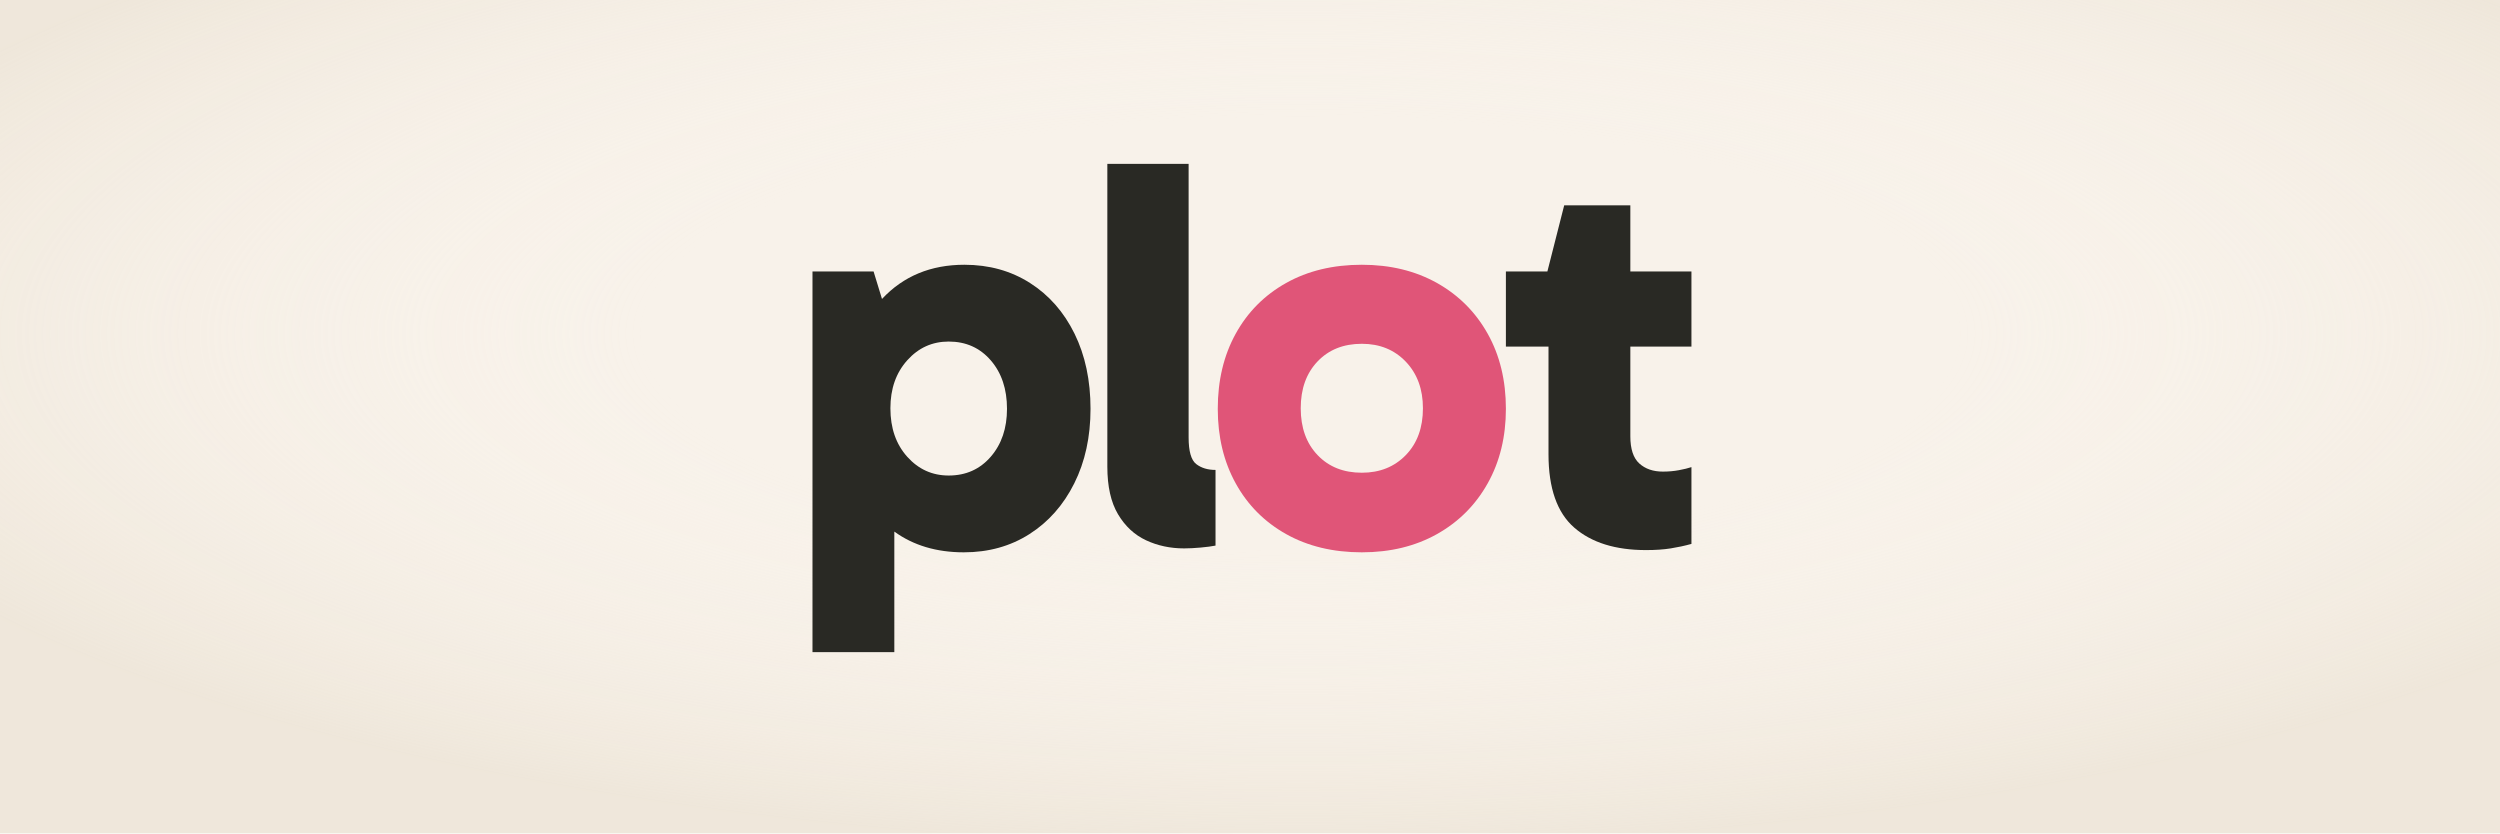
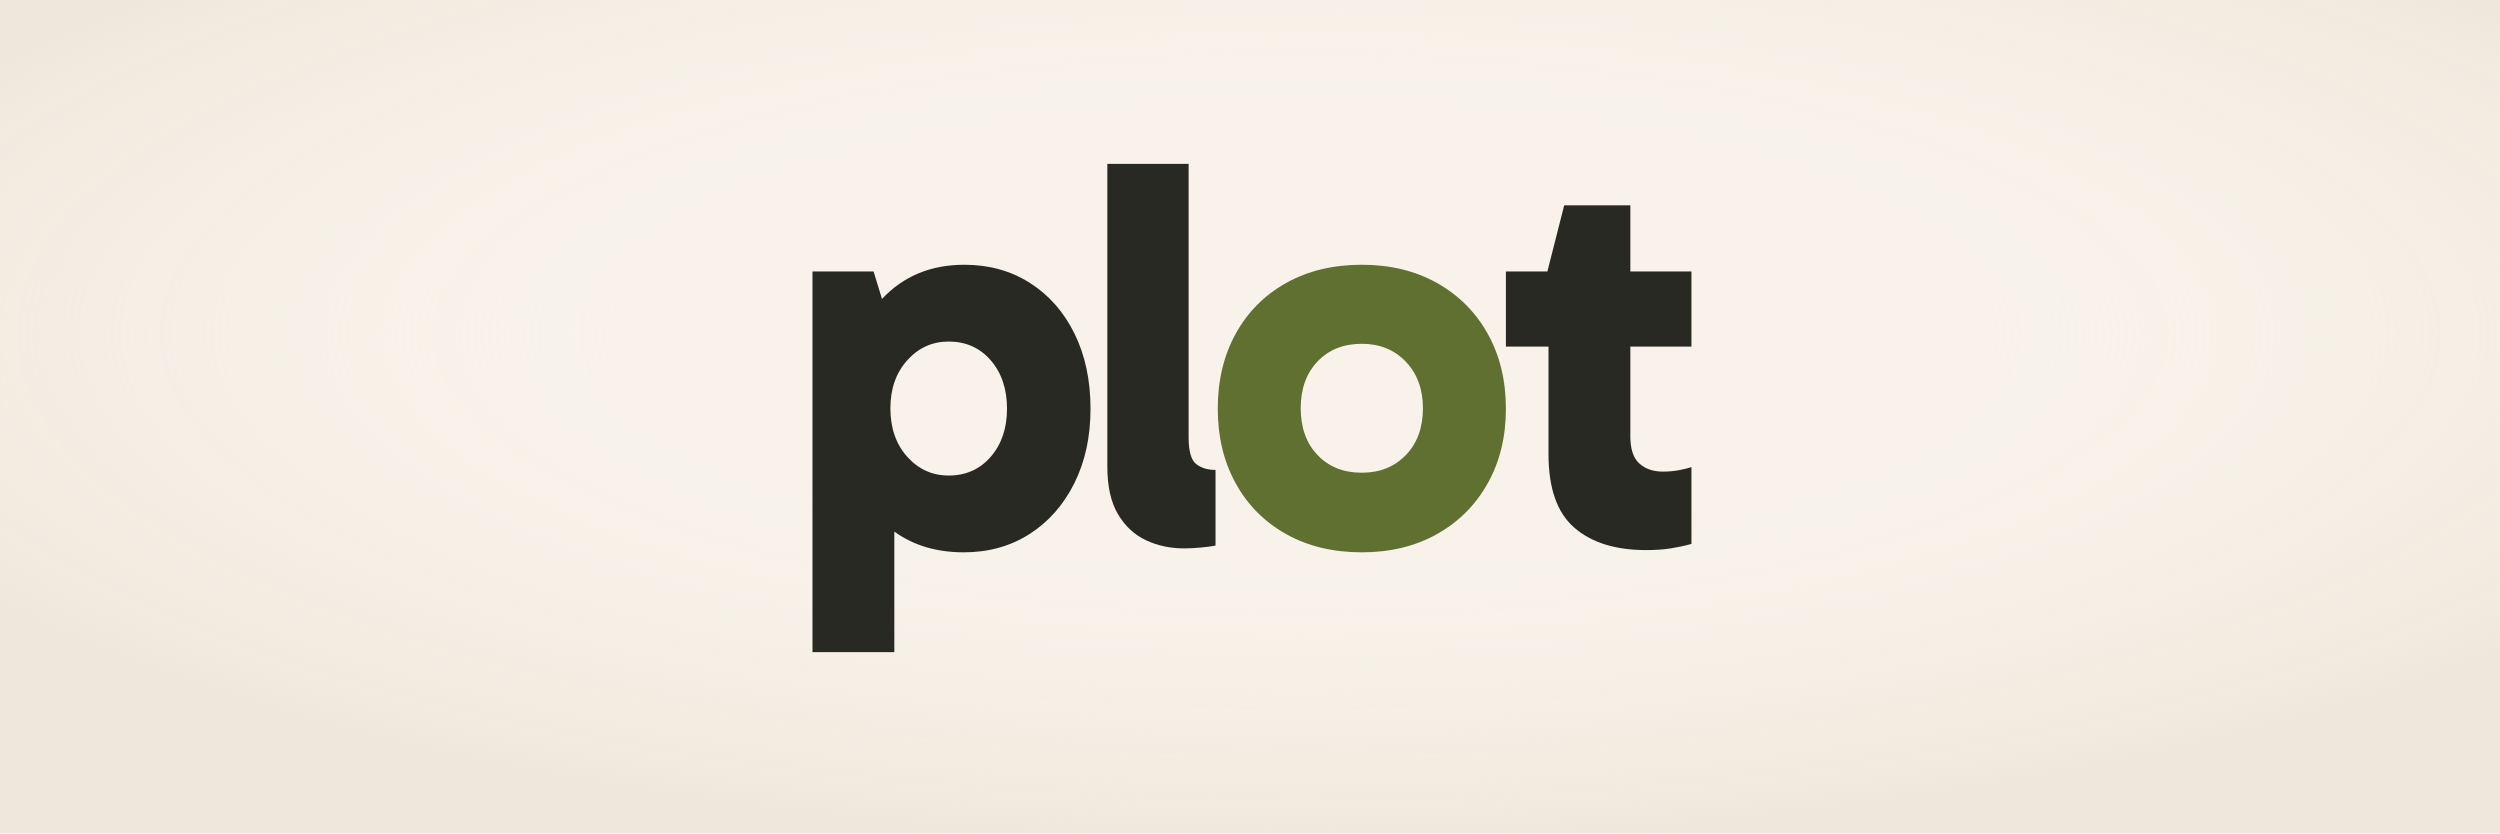
<svg xmlns="http://www.w3.org/2000/svg" width="1500" height="500" viewBox="0 0 1500 500">
  <defs>
    <filter id="grain">
      <feTurbulence type="fractalNoise" baseFrequency="0.9" numOctaves="4" stitchTiles="stitch" />
      <feColorMatrix type="saturate" values="0" />
    </filter>
    <radialGradient id="warm" cx="52%" cy="40%" r="62%">
      <stop offset="42%" stop-color="#f8f2ea" stop-opacity="0" />
      <stop offset="100%" stop-color="#e6dccb" stop-opacity="0.5" />
    </radialGradient>
  </defs>
  <rect width="1500" height="500" fill="#f8f2ea" />
  <rect width="1500" height="500" fill="url(#warm)" />
  <g transform="translate(470.0,327.3574) scale(0.3363363)">
    <path fill="#292924" d="M52 190V-489H161L176 -440Q233 -501 323 -501Q389 -501 440.0 -468.5Q491 -436 519.5 -378.0Q548 -320 548 -244Q548 -169 519.0 -111.0Q490 -53 439.0 -20.5Q388 12 322 12Q249 12 198 -25V190ZM295 -125Q341 -125 370.0 -158.5Q399 -192 399 -244Q399 -297 370.0 -330.5Q341 -364 295 -364Q251 -364 221.0 -330.5Q191 -297 191 -245Q191 -192 221.0 -158.5Q251 -125 295 -125Z" />
    <path fill="#292924" d="M715.0 5Q678.0 5 647.0 -9.5Q616.0 -24 597.0 -56.0Q578.0 -88 578.0 -141V-681H723.0V-193Q723.0 -156 736.5 -145.5Q750.0 -135 771.0 -135V0Q761.0 2 744.5 3.5Q728.0 5 715.0 5Z" />
-     <path fill="#E05578" d="M1032.0 12Q955.0 12 897.0 -20.5Q839.0 -53 807.0 -111.0Q775.0 -169 775.0 -244Q775.0 -320 807.0 -378.0Q839.0 -436 897.0 -468.5Q955.0 -501 1032.0 -501Q1108.0 -501 1166.0 -468.5Q1224.0 -436 1256.5 -378.0Q1289.0 -320 1289.0 -244Q1289.0 -169 1256.5 -111.0Q1224.0 -53 1166.0 -20.5Q1108.0 12 1032.0 12ZM1032.0 -130Q1080.0 -130 1110.5 -161.5Q1141.0 -193 1141.0 -245Q1141.0 -296 1110.5 -328.0Q1080.0 -360 1032.0 -360Q983.0 -360 953.0 -328.5Q923.0 -297 923.0 -245Q923.0 -193 953.0 -161.5Q983.0 -130 1032.0 -130Z" />
+     <path fill="#5F7030" d="M1032.0 12Q955.0 12 897.0 -20.5Q839.0 -53 807.0 -111.0Q775.0 -169 775.0 -244Q775.0 -320 807.0 -378.0Q839.0 -436 897.0 -468.5Q955.0 -501 1032.0 -501Q1108.0 -501 1166.0 -468.5Q1224.0 -436 1256.5 -378.0Q1289.0 -320 1289.0 -244Q1289.0 -169 1256.5 -111.0Q1224.0 -53 1166.0 -20.5Q1108.0 12 1032.0 12ZM1032.0 -130Q1080.0 -130 1110.5 -161.5Q1141.0 -193 1141.0 -245Q1141.0 -296 1110.5 -328.0Q1080.0 -360 1032.0 -360Q983.0 -360 953.0 -328.5Q923.0 -297 923.0 -245Q923.0 -193 953.0 -161.5Q983.0 -130 1032.0 -130Z" />
    <path fill="#292924" d="M1539.0 8Q1457.0 8 1411.0 -32.0Q1365.0 -72 1365.0 -163V-355H1289.0V-489H1363.0L1393.0 -607H1511.0V-489H1620.0V-355H1511.0V-195Q1511.0 -161 1527.0 -146.5Q1543.0 -132 1569.0 -132Q1584.0 -132 1597.5 -134.5Q1611.0 -137 1620.0 -140V-3Q1602.0 2 1583.0 5.0Q1564.0 8 1539.0 8Z" />
  </g>
  <rect width="1500" height="500" fill="url(#grain)" opacity="0.05" />
</svg>
